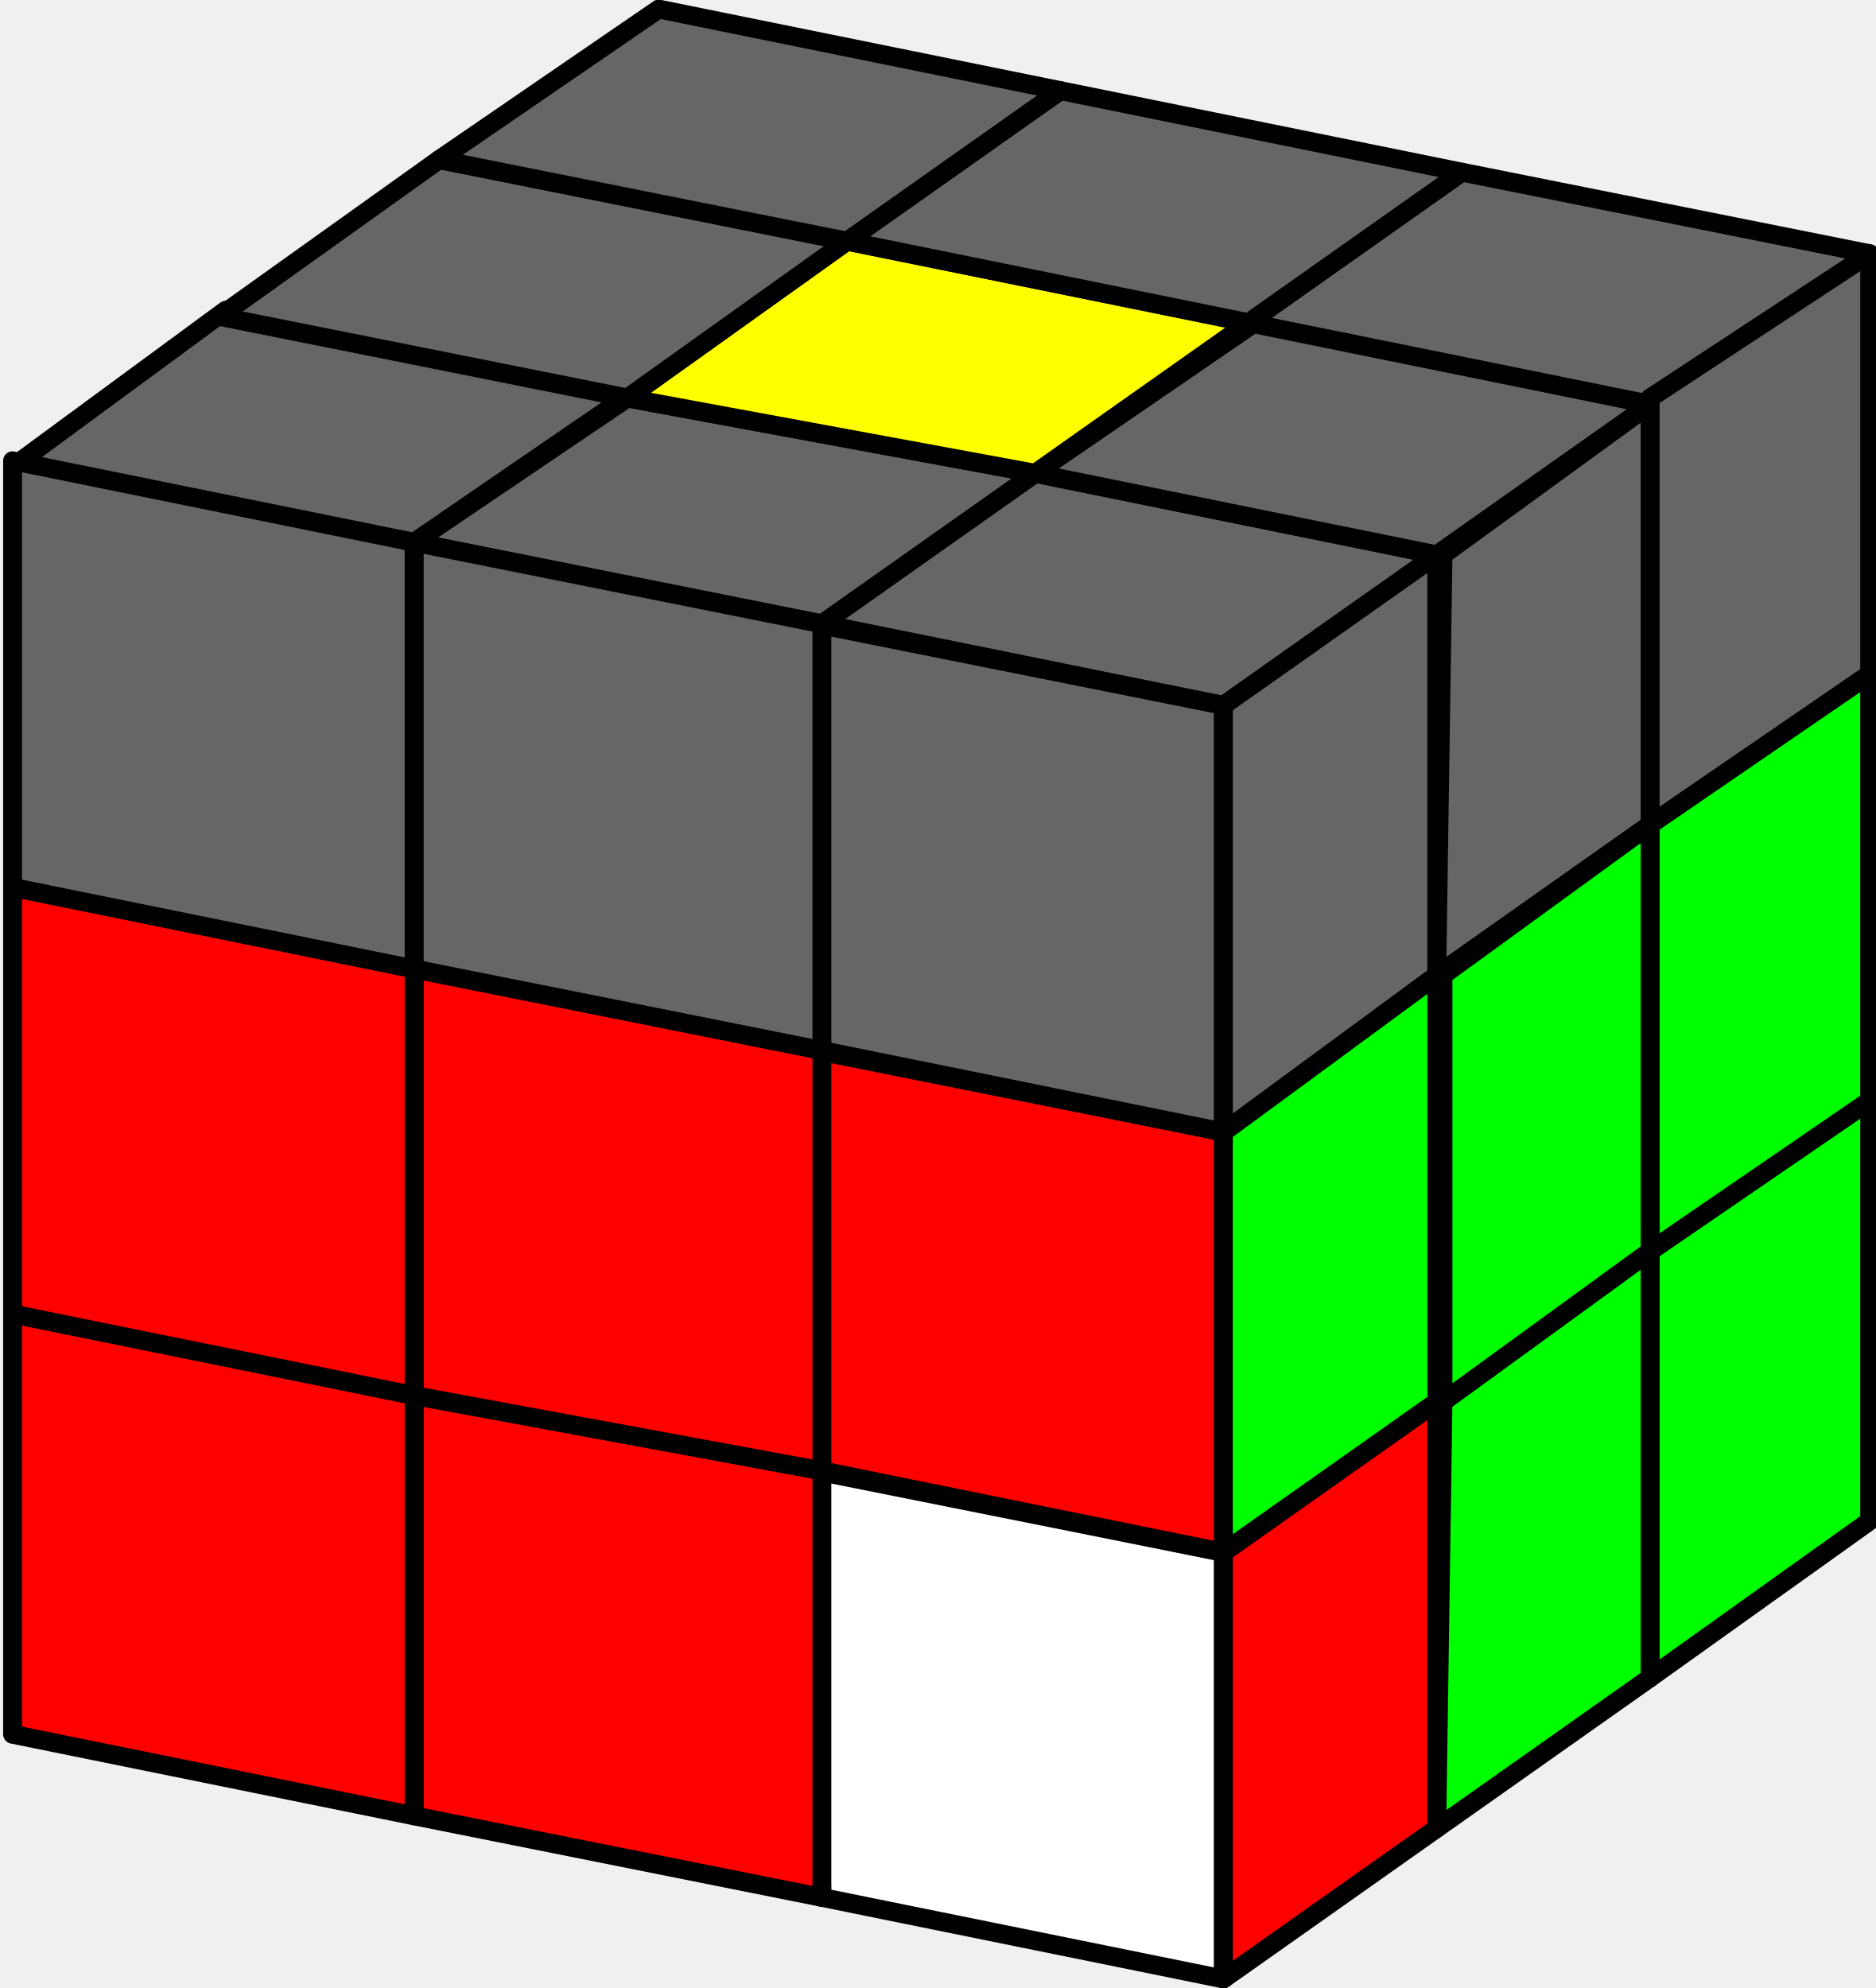
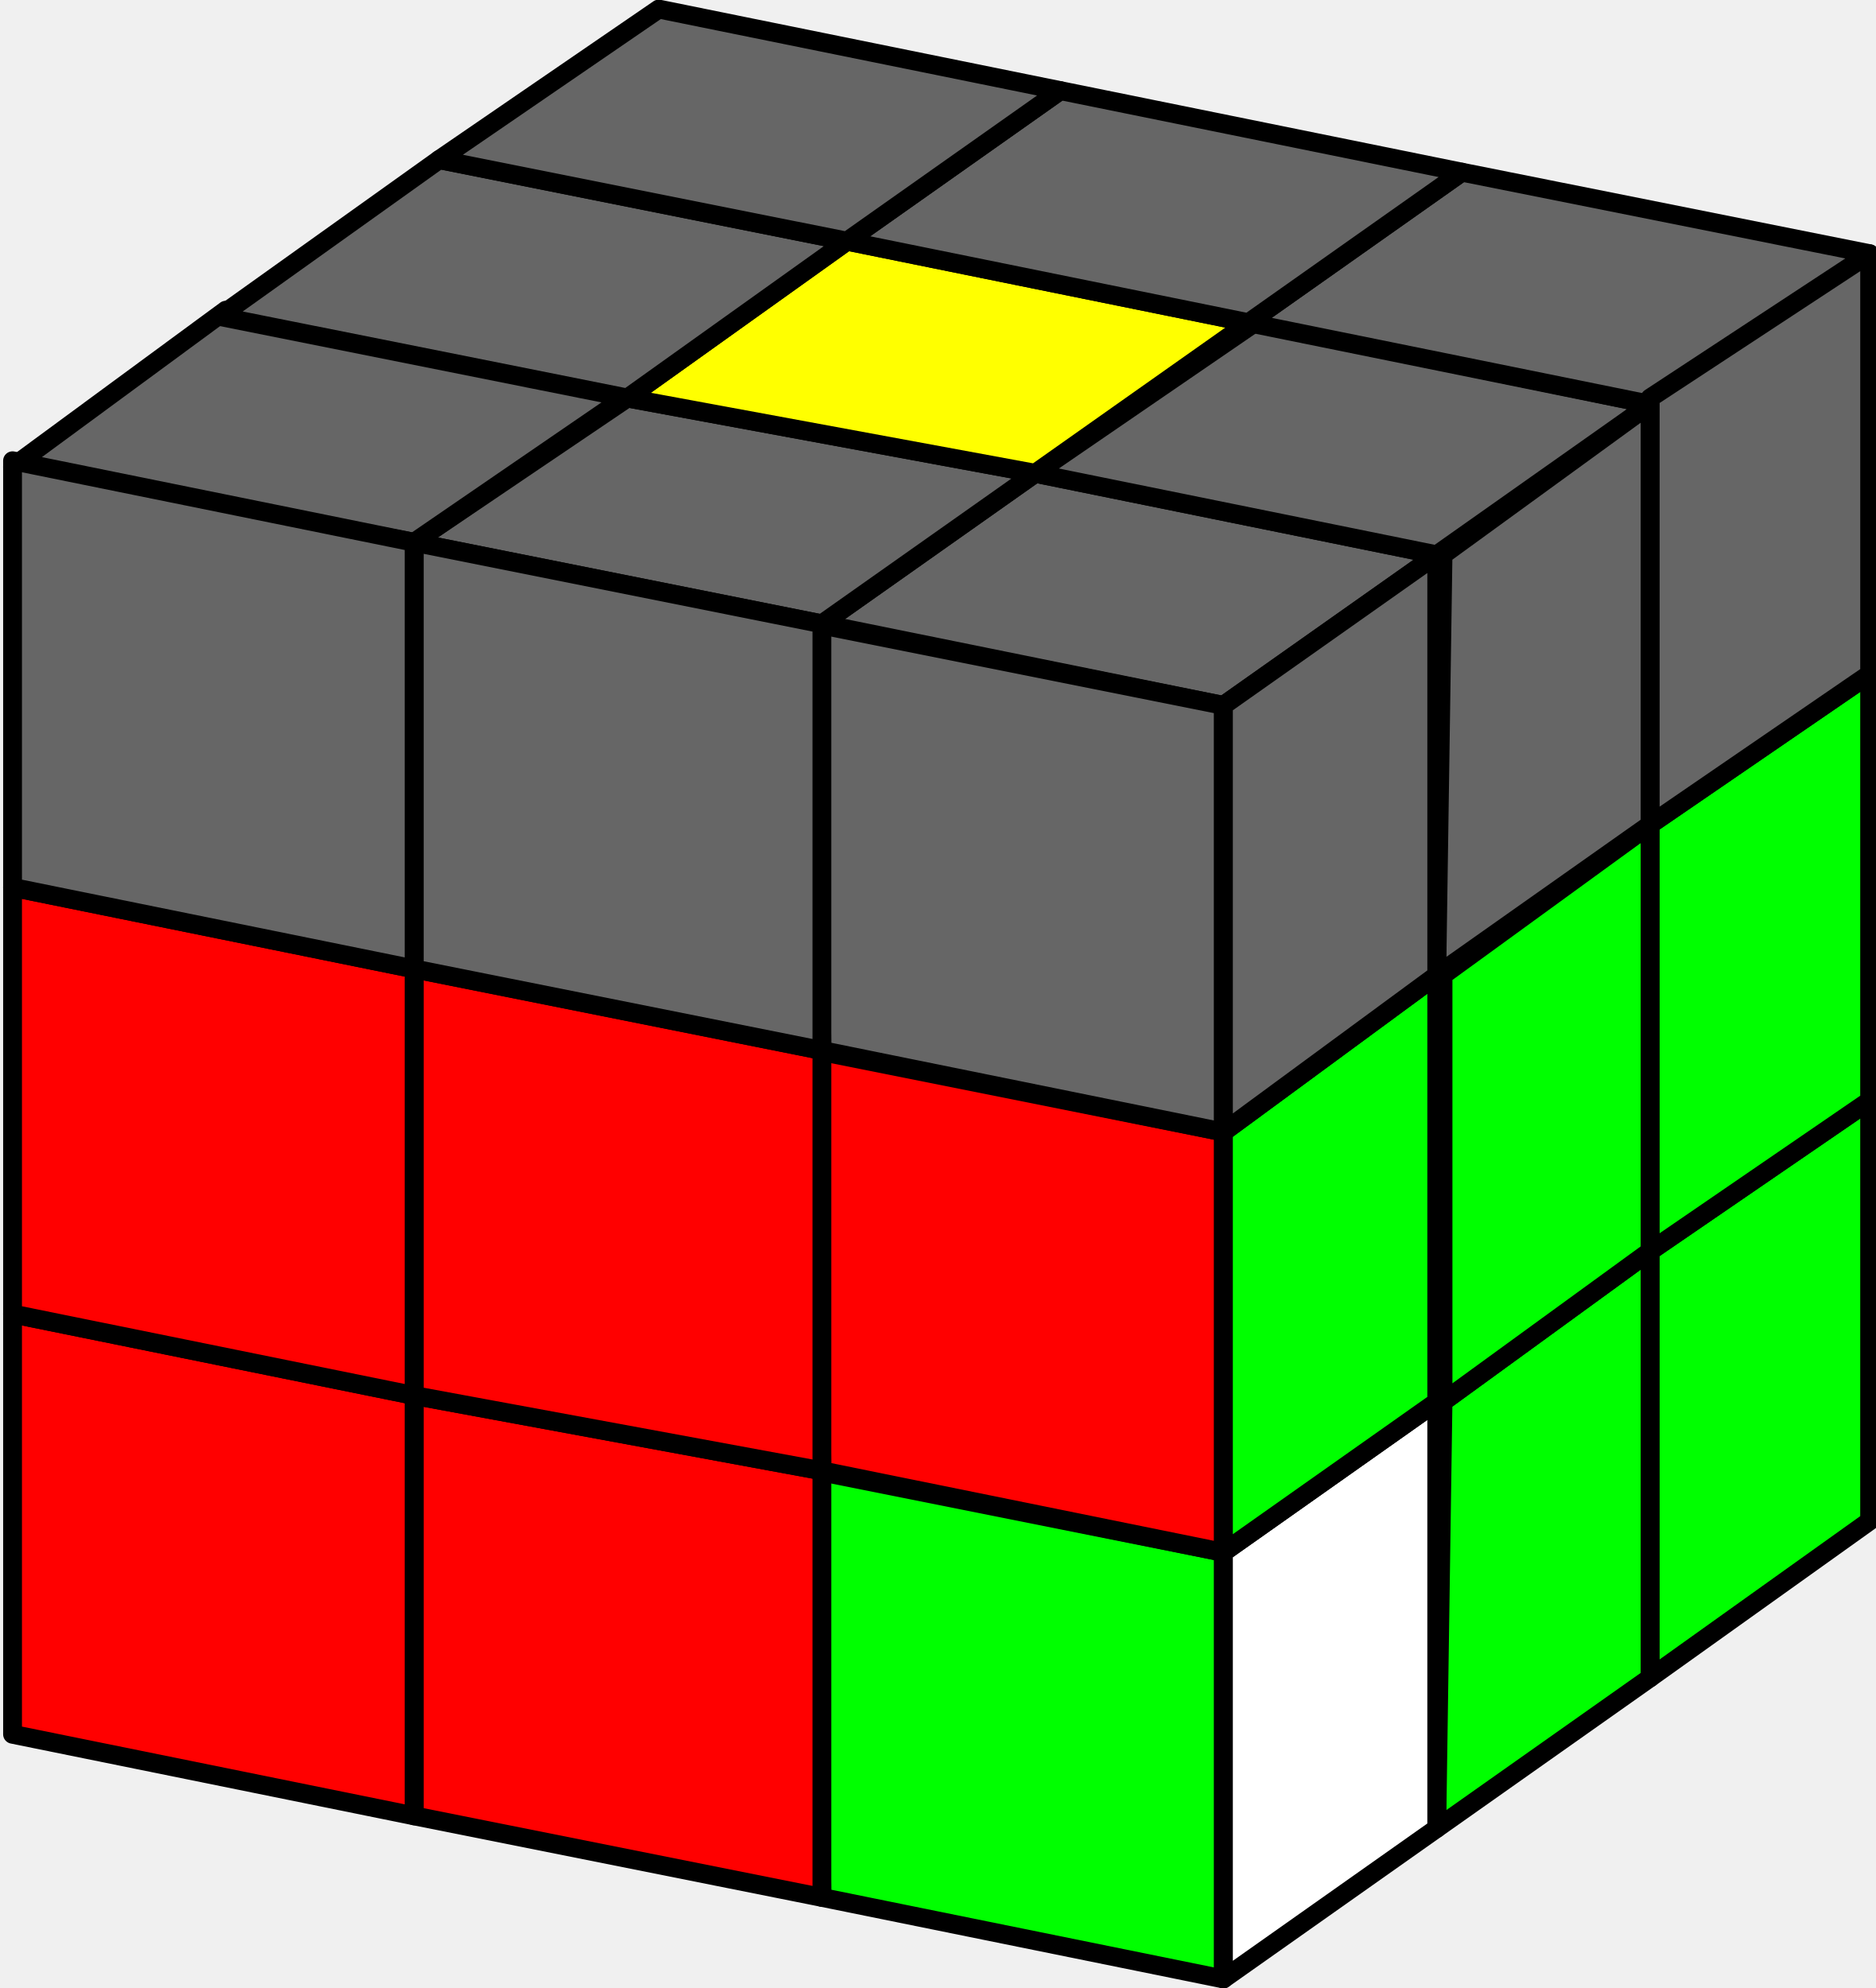
<svg xmlns="http://www.w3.org/2000/svg" width="225.7" height="239.2" viewBox="0 0 29.9 31.6">
  <g stroke="#000000" stroke-linejoin="round" stroke-width="0.3" paint-order="fill markers stroke">
    <path fill="#666666" d="m96.5 123.2 6.4 1.3-3.4 2.4-6.4-1.3z" transform="translate(-80 -115.7)" />
    <path fill="#666666" d="m90 122 6.5 1.2-3.4 2.4-6.5-1.3z" transform="translate(-80 -115.7)" />
    <path fill="#666666" d="m83.6 120.6 6.5 1.3-3.5 2.4-6.4-1.2z" transform="translate(-80 -115.7)" />
    <path fill="#666666" d="m100 120.8 6.3 1.3-3.4 2.4-6.4-1.3z" transform="translate(-80 -115.7)" />
    <path fill="#ffff00" d="m93.5 119.5 6.4 1.3-3.4 2.4L90 122z" transform="translate(-80 -115.7)" />
    <path fill="#666666" d="m87 118.2 6.5 1.3L90 122l-6.5-1.3z" transform="translate(-80 -115.7)" />
    <path fill="#666666" d="m103.3 118.4 6.5 1.3-3.5 2.4-6.4-1.3z" transform="translate(-80 -115.7)" />
    <path fill="#666666" d="m96.9 117.1 6.4 1.3-3.4 2.4-6.4-1.3z" transform="translate(-80 -115.7)" />
    <path fill="#666666" d="m90.5 115.8 6.4 1.3-3.4 2.4-6.5-1.3z" transform="translate(-80 -115.7)" />
-     <path fill="#ffffff" d="m93 139.1 6.5 1.3v6.8l-6.4-1.3z" transform="translate(-80 -115.7)" />
+     <path fill="#00ff00" d="m93 139.1 6.5 1.3v6.8l-6.4-1.3z" transform="translate(-80 -115.7)" />
    <path fill="#ff0000" d="m86.6 137.9 6.5 1.2v6.8l-6.5-1.3z" transform="translate(-80 -115.7)" />
    <path fill="#ff0000" d="m80.2 136.6 6.4 1.3v6.7l-6.4-1.3Z" transform="translate(-80 -115.7)" />
    <path fill="#ff0000" d="m93 132.4 6.5 1.3v6.7l-6.4-1.3z" transform="translate(-80 -115.7)" />
    <path fill="#ff0000" d="m86.6 131.1 6.5 1.3v6.7l-6.5-1.2z" transform="translate(-80 -115.7)" />
    <path fill="#ff0000" d="m80.2 129.8 6.4 1.3v6.8l-6.4-1.3z" transform="translate(-80 -115.7)" />
    <path fill="#666666" d="m93 125.6 6.5 1.3v6.8l-6.4-1.3z" transform="translate(-80 -115.7)" />
    <path fill="#666666" d="m86.6 124.3 6.5 1.3v6.8l-6.5-1.3z" transform="translate(-80 -115.7)" />
    <path fill="#666666" d="m80.2 123 6.4 1.3v6.8l-6.4-1.3z" transform="translate(-80 -115.7)" />
    <path fill="#00ff00" d="m106.3 135.6 3.5-2.4v6.7l-3.5 2.5z" transform="translate(-80 -115.7)" />
    <path fill="#00ff00" d="m103 138 3.3-2.4v6.8l-3.4 2.4z" transform="translate(-80 -115.7)" />
-     <path fill="#ff0000" d="m99.5 140.4 3.4-2.4v6.8l-3.4 2.4z" transform="translate(-80 -115.7)" />
+     <path fill="#ffffff" d="m99.5 140.4 3.4-2.4v6.8l-3.4 2.4z" transform="translate(-80 -115.7)" />
    <path fill="#00ff00" d="m106.3 128.8 3.5-2.4v6.8l-3.5 2.4z" transform="translate(-80 -115.7)" />
    <path fill="#00ff00" d="m103 131.2 3.3-2.4v6.8L103 138z" transform="translate(-80 -115.7)" />
    <path fill="#00ff00" d="m99.5 133.7 3.4-2.5v6.8l-3.4 2.4z" transform="translate(-80 -115.7)" />
    <path fill="#666666" d="m106.3 122 3.5-2.3v6.7l-3.5 2.4z" transform="translate(-80 -115.7)" />
    <path fill="#666666" d="m103 124.5 3.3-2.4v6.7l-3.4 2.4z" transform="translate(-80 -115.7)" />
    <path fill="#666666" d="m99.5 126.9 3.4-2.4v6.7l-3.4 2.5z" transform="translate(-80 -115.7)" />
  </g>
</svg>
